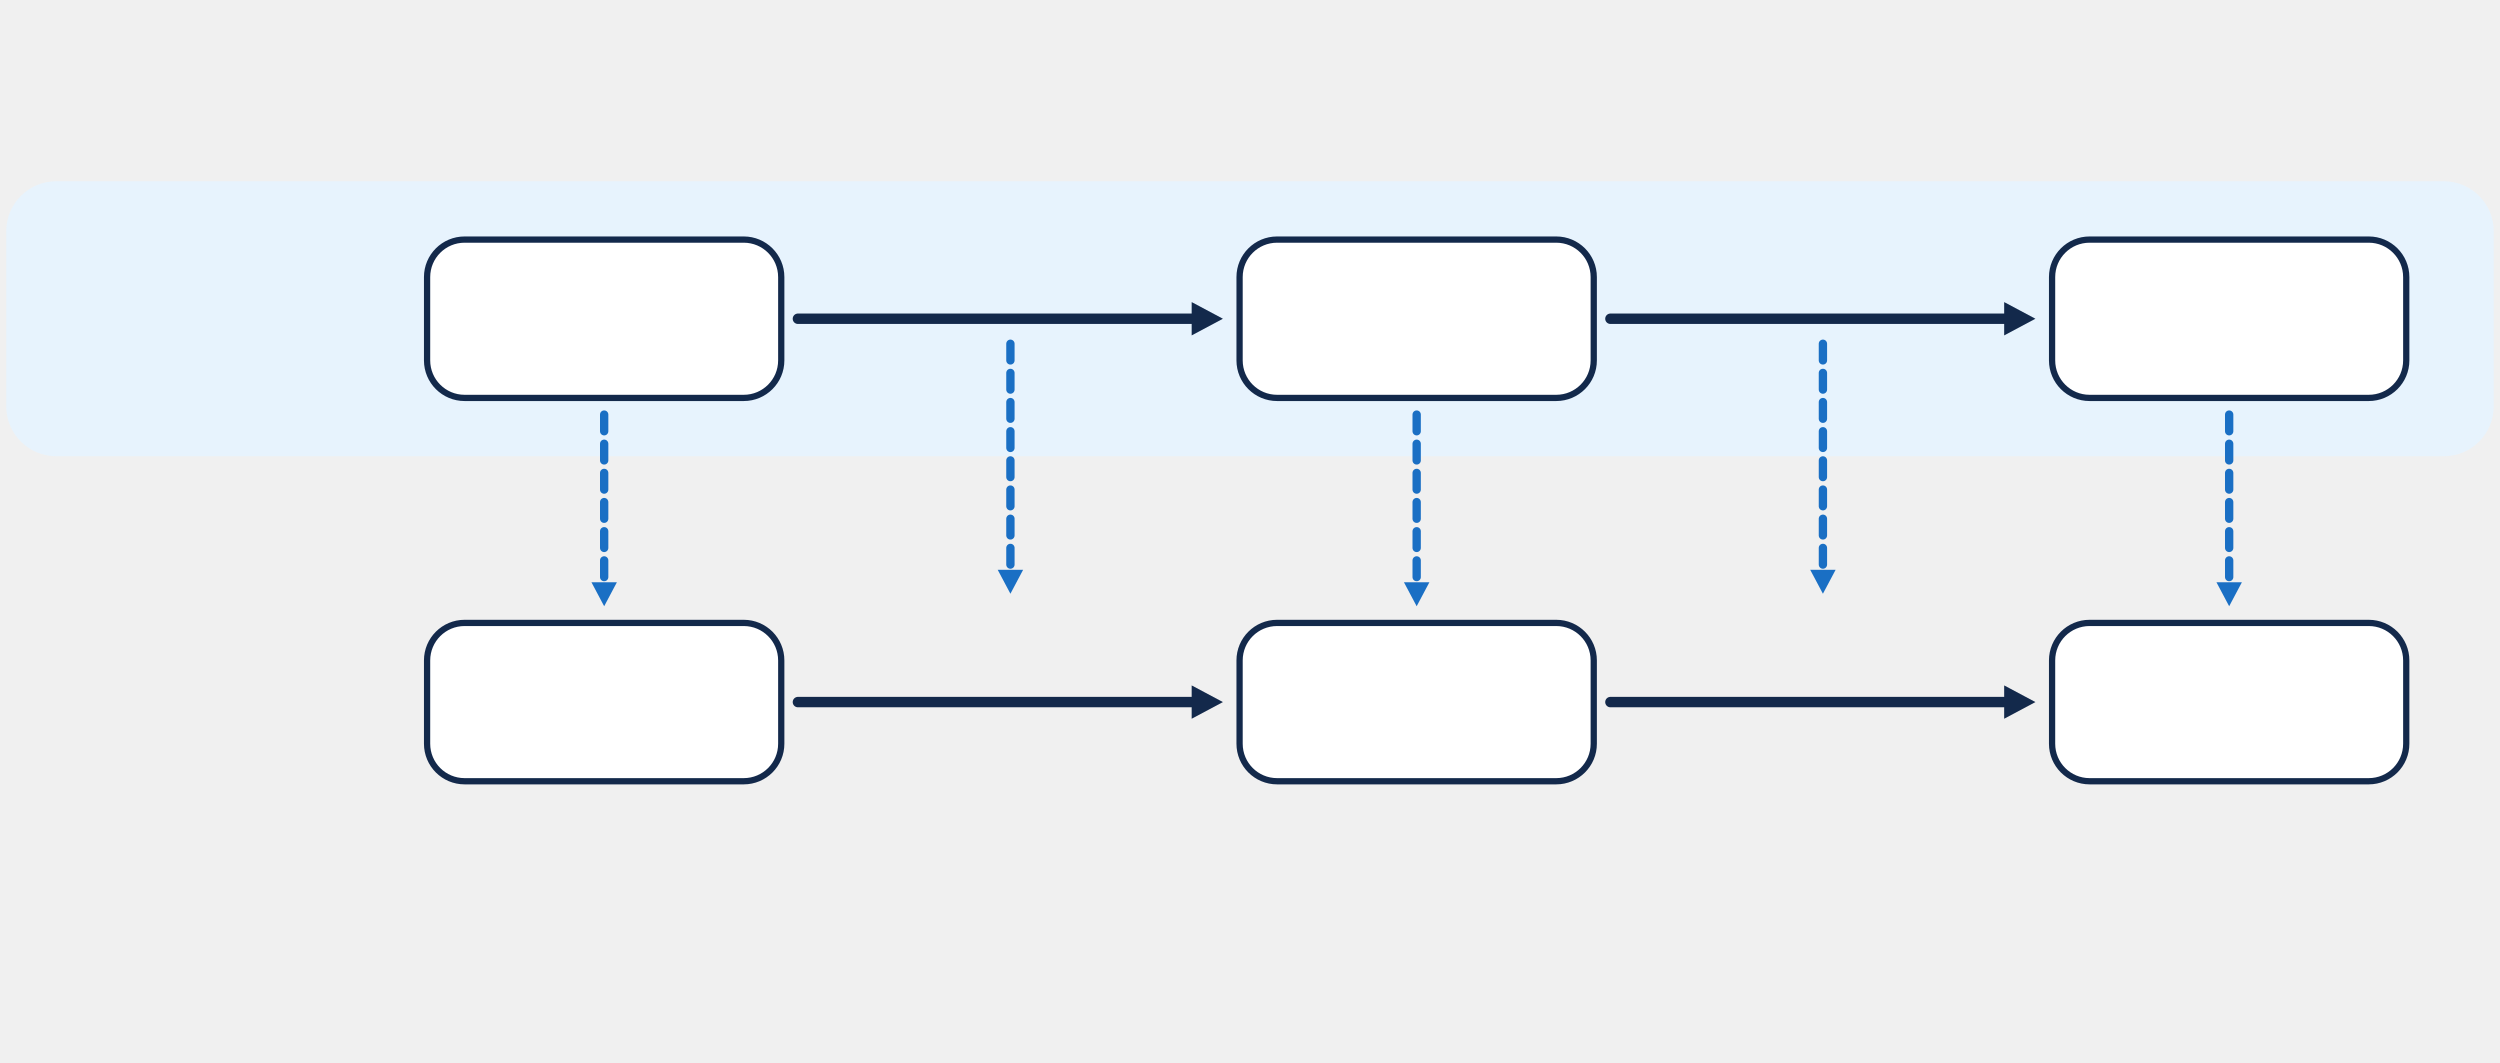
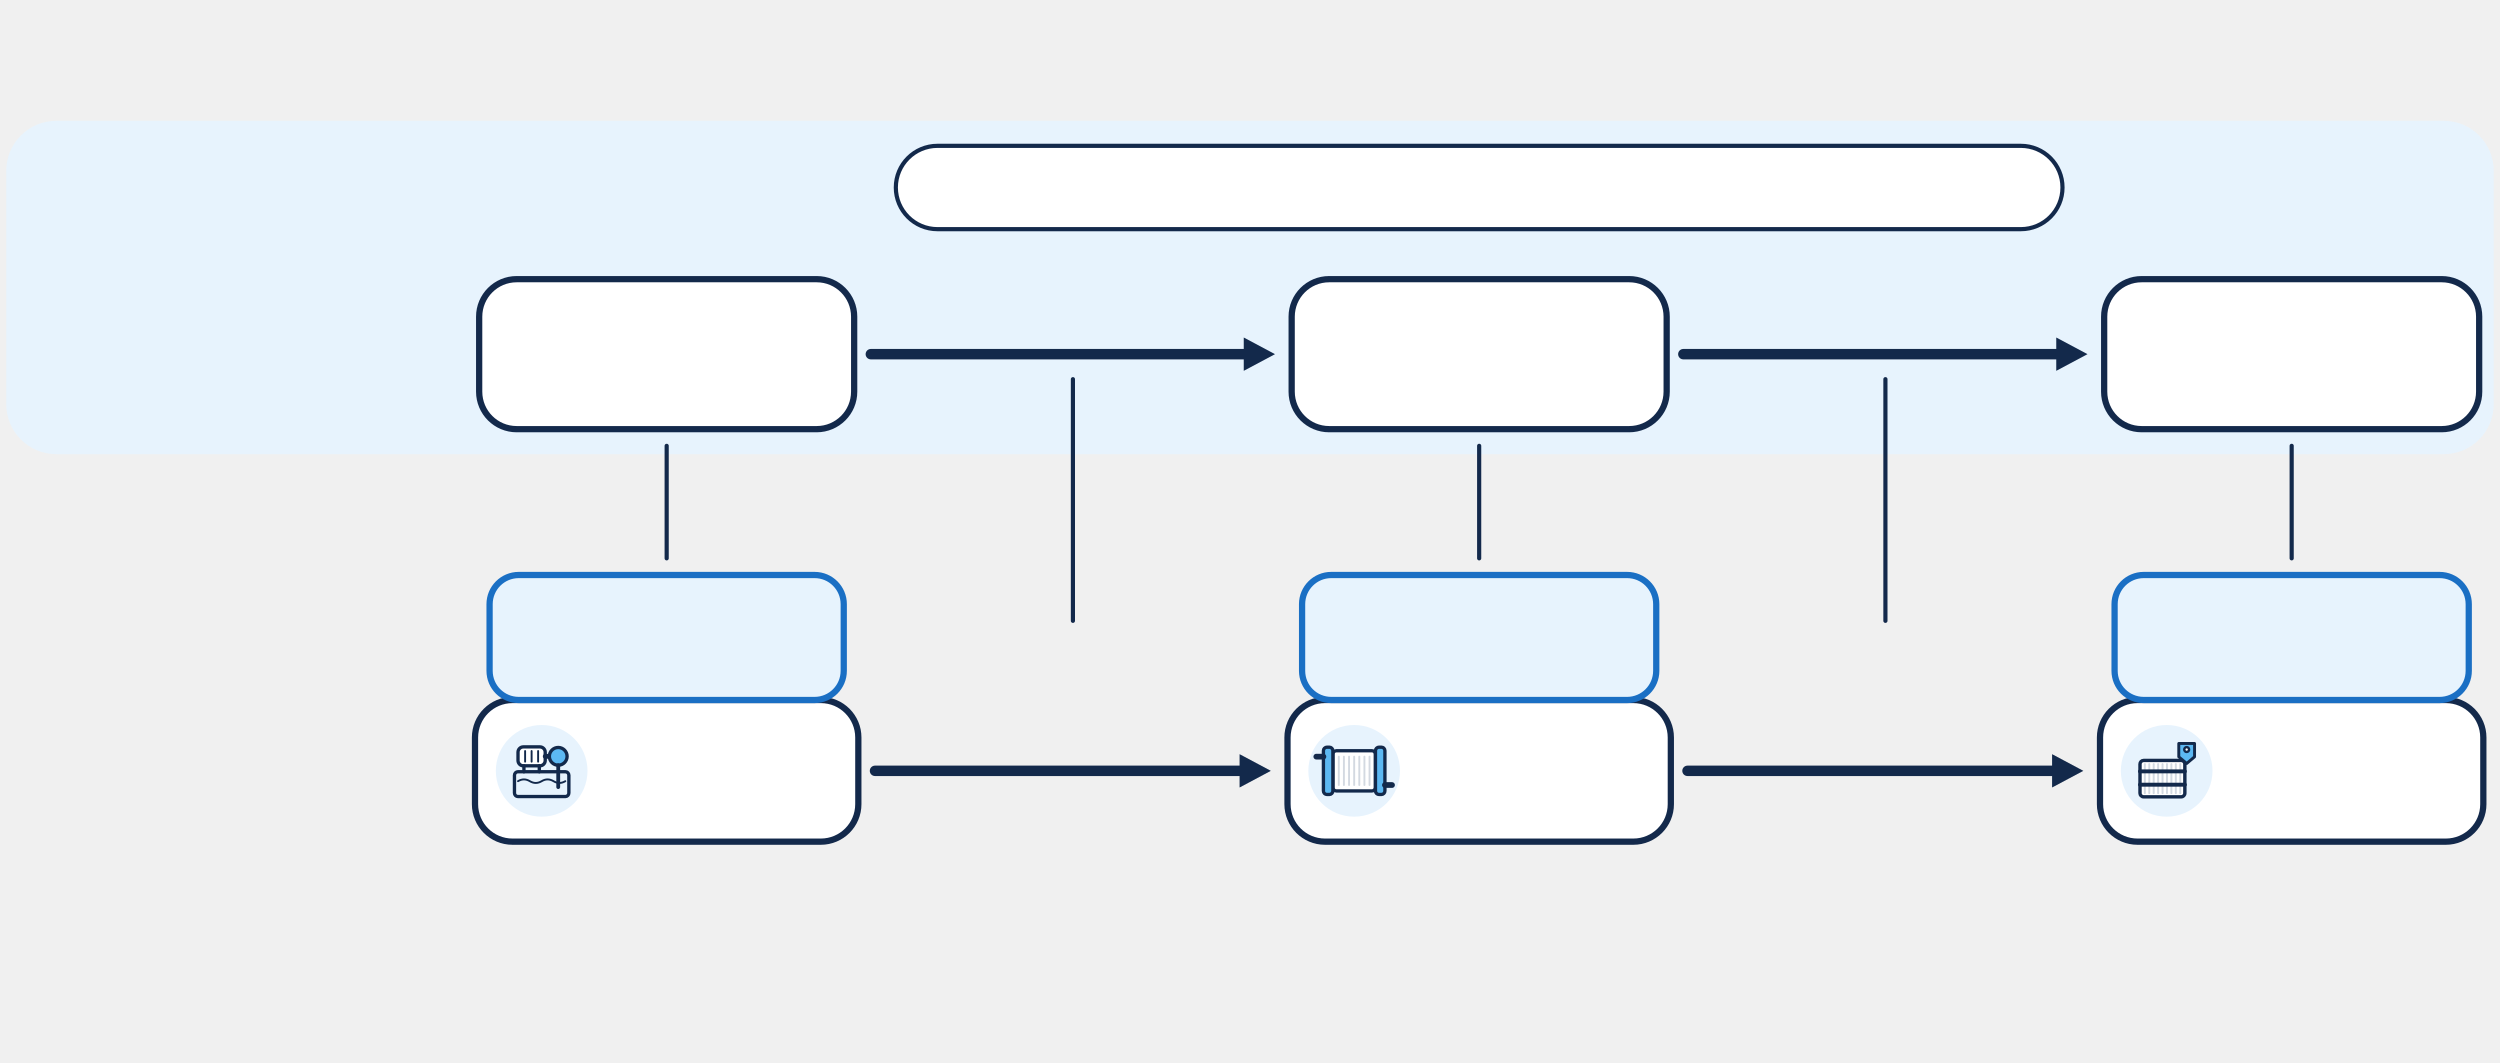
<svg xmlns="http://www.w3.org/2000/svg" viewBox="0 0 1200 510" width="1200" height="510">
-   <g transform="translate(0 87)">
-     <rect x="3" y="0" width="1194" height="132" rx="24" ry="24" fill="#E7F3FD" stroke="none" stroke-width="0" stroke-linecap="round" stroke-linejoin="round" />
-     <rect x="205.0" y="28.0" width="170" height="76" rx="18" ry="18" fill="#FFFFFF" stroke="#13294B" stroke-width="3" stroke-linecap="round" stroke-linejoin="round" />
-     <rect x="205.0" y="212.0" width="170" height="76" rx="18" ry="18" fill="#FFFFFF" stroke="#13294B" stroke-width="3" stroke-linecap="round" stroke-linejoin="round" />
-     <line x1="290.0" y1="112.0" x2="290.0" y2="120.0" stroke="#1A6FC4" stroke-width="4" fill="none" stroke-linecap="round" stroke-linejoin="round" />
-     <line x1="290.0" y1="126.0" x2="290.0" y2="134.0" stroke="#1A6FC4" stroke-width="4" fill="none" stroke-linecap="round" stroke-linejoin="round" />
-     <line x1="290.0" y1="140.0" x2="290.0" y2="148.0" stroke="#1A6FC4" stroke-width="4" fill="none" stroke-linecap="round" stroke-linejoin="round" />
-     <line x1="290.0" y1="154.0" x2="290.0" y2="162.0" stroke="#1A6FC4" stroke-width="4" fill="none" stroke-linecap="round" stroke-linejoin="round" />
-     <line x1="290.0" y1="168.0" x2="290.0" y2="176.0" stroke="#1A6FC4" stroke-width="4" fill="none" stroke-linecap="round" stroke-linejoin="round" />
-     <line x1="290.0" y1="182.0" x2="290.0" y2="190.0" stroke="#1A6FC4" stroke-width="4" fill="none" stroke-linecap="round" stroke-linejoin="round" />
-     <polygon points="290.0,204.0 283.9,192.5 296.1,192.5" fill="#1A6FC4" stroke="none" stroke-width="0" stroke-linecap="round" stroke-linejoin="round" />
-     <rect x="595.0" y="28.0" width="170" height="76" rx="18" ry="18" fill="#FFFFFF" stroke="#13294B" stroke-width="3" stroke-linecap="round" stroke-linejoin="round" />
-     <rect x="595.0" y="212.0" width="170" height="76" rx="18" ry="18" fill="#FFFFFF" stroke="#13294B" stroke-width="3" stroke-linecap="round" stroke-linejoin="round" />
-     <line x1="680.0" y1="112.0" x2="680.0" y2="120.0" stroke="#1A6FC4" stroke-width="4" fill="none" stroke-linecap="round" stroke-linejoin="round" />
-     <line x1="680.0" y1="126.0" x2="680.0" y2="134.0" stroke="#1A6FC4" stroke-width="4" fill="none" stroke-linecap="round" stroke-linejoin="round" />
-     <line x1="680.0" y1="140.0" x2="680.0" y2="148.0" stroke="#1A6FC4" stroke-width="4" fill="none" stroke-linecap="round" stroke-linejoin="round" />
-     <line x1="680.0" y1="154.0" x2="680.0" y2="162.0" stroke="#1A6FC4" stroke-width="4" fill="none" stroke-linecap="round" stroke-linejoin="round" />
-     <line x1="680.0" y1="168.0" x2="680.0" y2="176.0" stroke="#1A6FC4" stroke-width="4" fill="none" stroke-linecap="round" stroke-linejoin="round" />
-     <line x1="680.0" y1="182.0" x2="680.0" y2="190.0" stroke="#1A6FC4" stroke-width="4" fill="none" stroke-linecap="round" stroke-linejoin="round" />
-     <polygon points="680.0,204.0 673.9,192.5 686.1,192.5" fill="#1A6FC4" stroke="none" stroke-width="0" stroke-linecap="round" stroke-linejoin="round" />
-     <rect x="985.0" y="28.0" width="170" height="76" rx="18" ry="18" fill="#FFFFFF" stroke="#13294B" stroke-width="3" stroke-linecap="round" stroke-linejoin="round" />
-     <rect x="985.0" y="212.0" width="170" height="76" rx="18" ry="18" fill="#FFFFFF" stroke="#13294B" stroke-width="3" stroke-linecap="round" stroke-linejoin="round" />
-     <line x1="1070.0" y1="112.0" x2="1070.0" y2="120.0" stroke="#1A6FC4" stroke-width="4" fill="none" stroke-linecap="round" stroke-linejoin="round" />
-     <line x1="1070.0" y1="126.0" x2="1070.0" y2="134.0" stroke="#1A6FC4" stroke-width="4" fill="none" stroke-linecap="round" stroke-linejoin="round" />
-     <line x1="1070.0" y1="140.0" x2="1070.0" y2="148.0" stroke="#1A6FC4" stroke-width="4" fill="none" stroke-linecap="round" stroke-linejoin="round" />
-     <line x1="1070.0" y1="154.0" x2="1070.0" y2="162.0" stroke="#1A6FC4" stroke-width="4" fill="none" stroke-linecap="round" stroke-linejoin="round" />
-     <line x1="1070.0" y1="168.0" x2="1070.0" y2="176.0" stroke="#1A6FC4" stroke-width="4" fill="none" stroke-linecap="round" stroke-linejoin="round" />
-     <line x1="1070.0" y1="182.0" x2="1070.0" y2="190.0" stroke="#1A6FC4" stroke-width="4" fill="none" stroke-linecap="round" stroke-linejoin="round" />
-     <polygon points="1070.0,204.0 1063.9,192.5 1076.1,192.5" fill="#1A6FC4" stroke="none" stroke-width="0" stroke-linecap="round" stroke-linejoin="round" />
-     <path d="M 383.0,66.0 L 575.1,66.0" stroke="#13294B" stroke-width="5" fill="none" stroke-linecap="round" stroke-linejoin="round" />
-     <polygon points="587.0,66.0 572.0,74.0 572.0,58.0" fill="#13294B" stroke="none" stroke-width="0" stroke-linecap="round" stroke-linejoin="round" />
-     <path d="M 383.0,250.0 L 575.1,250.0" stroke="#13294B" stroke-width="5" fill="none" stroke-linecap="round" stroke-linejoin="round" />
-     <polygon points="587.0,250.0 572.0,258.0 572.0,242.0" fill="#13294B" stroke="none" stroke-width="0" stroke-linecap="round" stroke-linejoin="round" />
-     <line x1="485.0" y1="78.0" x2="485.0" y2="86.0" stroke="#1A6FC4" stroke-width="4" fill="none" stroke-linecap="round" stroke-linejoin="round" />
-     <line x1="485.0" y1="92.0" x2="485.0" y2="100.0" stroke="#1A6FC4" stroke-width="4" fill="none" stroke-linecap="round" stroke-linejoin="round" />
-     <line x1="485.0" y1="106.0" x2="485.0" y2="114.0" stroke="#1A6FC4" stroke-width="4" fill="none" stroke-linecap="round" stroke-linejoin="round" />
-     <line x1="485.0" y1="120.0" x2="485.0" y2="128.0" stroke="#1A6FC4" stroke-width="4" fill="none" stroke-linecap="round" stroke-linejoin="round" />
-     <line x1="485.0" y1="134.0" x2="485.0" y2="142.0" stroke="#1A6FC4" stroke-width="4" fill="none" stroke-linecap="round" stroke-linejoin="round" />
-     <line x1="485.0" y1="148.0" x2="485.0" y2="156.0" stroke="#1A6FC4" stroke-width="4" fill="none" stroke-linecap="round" stroke-linejoin="round" />
-     <line x1="485.0" y1="162.0" x2="485.0" y2="170.0" stroke="#1A6FC4" stroke-width="4" fill="none" stroke-linecap="round" stroke-linejoin="round" />
-     <line x1="485.0" y1="176.0" x2="485.0" y2="184.0" stroke="#1A6FC4" stroke-width="4" fill="none" stroke-linecap="round" stroke-linejoin="round" />
-     <polygon points="485.0,198.0 478.9,186.5 491.1,186.5" fill="#1A6FC4" stroke="none" stroke-width="0" stroke-linecap="round" stroke-linejoin="round" />
-     <path d="M 773.0,66.0 L 965.1,66.0" stroke="#13294B" stroke-width="5" fill="none" stroke-linecap="round" stroke-linejoin="round" />
-     <polygon points="977.0,66.0 962.0,74.0 962.0,58.0" fill="#13294B" stroke="none" stroke-width="0" stroke-linecap="round" stroke-linejoin="round" />
-     <path d="M 773.0,250.0 L 965.1,250.0" stroke="#13294B" stroke-width="5" fill="none" stroke-linecap="round" stroke-linejoin="round" />
-     <polygon points="977.0,250.0 962.0,258.0 962.0,242.0" fill="#13294B" stroke="none" stroke-width="0" stroke-linecap="round" stroke-linejoin="round" />
-     <line x1="875.0" y1="78.0" x2="875.0" y2="86.0" stroke="#1A6FC4" stroke-width="4" fill="none" stroke-linecap="round" stroke-linejoin="round" />
-     <line x1="875.0" y1="92.0" x2="875.0" y2="100.0" stroke="#1A6FC4" stroke-width="4" fill="none" stroke-linecap="round" stroke-linejoin="round" />
-     <line x1="875.0" y1="106.0" x2="875.0" y2="114.0" stroke="#1A6FC4" stroke-width="4" fill="none" stroke-linecap="round" stroke-linejoin="round" />
-     <line x1="875.0" y1="120.0" x2="875.0" y2="128.0" stroke="#1A6FC4" stroke-width="4" fill="none" stroke-linecap="round" stroke-linejoin="round" />
-     <line x1="875.0" y1="134.0" x2="875.0" y2="142.0" stroke="#1A6FC4" stroke-width="4" fill="none" stroke-linecap="round" stroke-linejoin="round" />
-     <line x1="875.0" y1="148.0" x2="875.0" y2="156.0" stroke="#1A6FC4" stroke-width="4" fill="none" stroke-linecap="round" stroke-linejoin="round" />
-     <line x1="875.0" y1="162.0" x2="875.0" y2="170.0" stroke="#1A6FC4" stroke-width="4" fill="none" stroke-linecap="round" stroke-linejoin="round" />
-     <line x1="875.0" y1="176.0" x2="875.0" y2="184.0" stroke="#1A6FC4" stroke-width="4" fill="none" stroke-linecap="round" stroke-linejoin="round" />
-     <polygon points="875.0,198.0 868.9,186.5 881.1,186.5" fill="#1A6FC4" stroke="none" stroke-width="0" stroke-linecap="round" stroke-linejoin="round" />
+   <g transform="translate(0 58)">
+     <rect x="3" y="0" width="1194" height="160" rx="24" ry="24" fill="#E7F3FD" stroke="none" stroke-width="0" stroke-linecap="round" stroke-linejoin="round" />
+     <rect x="430" y="12" width="560" height="40" rx="20" ry="20" fill="#FFFFFF" stroke="#13294B" stroke-width="2" stroke-linecap="round" stroke-linejoin="round" />
+     <rect x="230.0" y="76.0" width="180" height="72" rx="18" ry="18" fill="#FFFFFF" stroke="#13294B" stroke-width="3" stroke-linecap="round" stroke-linejoin="round" />
+     <line x1="320" y1="156.0" x2="320" y2="210" stroke="#13294B" stroke-width="2" fill="none" stroke-linecap="round" stroke-linejoin="round" />
+     <rect x="228.0" y="278" width="184" height="68" rx="18" ry="18" fill="#FFFFFF" stroke="#13294B" stroke-width="3" stroke-linecap="round" stroke-linejoin="round" />
+     <circle cx="260.0" cy="312" r="22" fill="#E7F3FD" stroke="none" stroke-width="0" stroke-linecap="round" stroke-linejoin="round" />
+     <g transform="translate(260.0 311.2903) scale(0.283871)">
+       <rect x="-46" y="4" width="92" height="42" rx="6" ry="6" fill="#E7F3FD" stroke="#13294B" stroke-width="5.65" stroke-linecap="round" stroke-linejoin="round" />
+       <path d="M -40,20 q 10,-6 20,0 t 20,0 t 20,0 t 20,0" stroke="#13294B" stroke-width="3.23" fill="none" stroke-linecap="round" stroke-linejoin="round" />
+       <rect x="-40" y="-38" width="46" height="32" rx="9" ry="9" fill="#FFFFFF" stroke="#13294B" stroke-width="5.65" stroke-linecap="round" stroke-linejoin="round" />
+       <line x1="-28" y1="-31" x2="-28" y2="-13" stroke="#13294B" stroke-width="3.23" fill="none" stroke-linecap="round" stroke-linejoin="round" />
+       <line x1="-17" y1="-31" x2="-17" y2="-13" stroke="#13294B" stroke-width="3.23" fill="none" stroke-linecap="round" stroke-linejoin="round" />
+       <line x1="-6" y1="-31" x2="-6" y2="-13" stroke="#13294B" stroke-width="3.23" fill="none" stroke-linecap="round" stroke-linejoin="round" />
+       <line x1="6" y1="-22" x2="14" y2="-22" stroke="#13294B" stroke-width="8.07" fill="none" stroke-linecap="round" stroke-linejoin="round" />
+       <circle cx="28" cy="-22" r="15" fill="#5CB8F2" stroke="#13294B" stroke-width="5.65" stroke-linecap="round" stroke-linejoin="round" />
+       <line x1="28" y1="-7" x2="28" y2="30" stroke="#13294B" stroke-width="6.46" fill="none" stroke-linecap="round" stroke-linejoin="round" />
+       <line x1="-30" y1="-6" x2="-30" y2="4" stroke="#13294B" stroke-width="5.65" fill="none" stroke-linecap="round" stroke-linejoin="round" />
+       <line x1="-4" y1="-6" x2="-4" y2="4" stroke="#13294B" stroke-width="5.65" fill="none" stroke-linecap="round" stroke-linejoin="round" />
+     </g>
+     <rect x="235" y="218" width="170" height="60" rx="14" ry="14" fill="#E7F3FD" stroke="#1A6FC4" stroke-width="3" stroke-linecap="round" stroke-linejoin="round" />
+     <rect x="620.0" y="76.0" width="180" height="72" rx="18" ry="18" fill="#FFFFFF" stroke="#13294B" stroke-width="3" stroke-linecap="round" stroke-linejoin="round" />
+     <line x1="710" y1="156.0" x2="710" y2="210" stroke="#13294B" stroke-width="2" fill="none" stroke-linecap="round" stroke-linejoin="round" />
+     <rect x="618.0" y="278" width="184" height="68" rx="18" ry="18" fill="#FFFFFF" stroke="#13294B" stroke-width="3" stroke-linecap="round" stroke-linejoin="round" />
+     <circle cx="650.0" cy="312" r="22" fill="#E7F3FD" stroke="none" stroke-width="0" stroke-linecap="round" stroke-linejoin="round" />
+     <g transform="translate(650.0 312) scale(0.283871)">
+       <rect x="-36" y="-34" width="72" height="68" rx="6" ry="6" fill="#FFFFFF" stroke="#13294B" stroke-width="5.65" stroke-linecap="round" stroke-linejoin="round" />
+       <line x1="-26.0" y1="-24" x2="-26.0" y2="24" stroke="#D3D9E1" stroke-width="3.23" fill="none" stroke-linecap="round" stroke-linejoin="round" />
+       <line x1="-17.333" y1="-24" x2="-17.333" y2="24" stroke="#D3D9E1" stroke-width="3.23" fill="none" stroke-linecap="round" stroke-linejoin="round" />
+       <line x1="-8.667" y1="-24" x2="-8.667" y2="24" stroke="#D3D9E1" stroke-width="3.23" fill="none" stroke-linecap="round" stroke-linejoin="round" />
+       <line x1="0.0" y1="-24" x2="0.0" y2="24" stroke="#D3D9E1" stroke-width="3.23" fill="none" stroke-linecap="round" stroke-linejoin="round" />
+       <line x1="8.667" y1="-24" x2="8.667" y2="24" stroke="#D3D9E1" stroke-width="3.23" fill="none" stroke-linecap="round" stroke-linejoin="round" />
+       <line x1="17.333" y1="-24" x2="17.333" y2="24" stroke="#D3D9E1" stroke-width="3.23" fill="none" stroke-linecap="round" stroke-linejoin="round" />
+       <line x1="26.0" y1="-24" x2="26.0" y2="24" stroke="#D3D9E1" stroke-width="3.23" fill="none" stroke-linecap="round" stroke-linejoin="round" />
+       <rect x="-52" y="-40" width="16" height="80" rx="6" ry="6" fill="#5CB8F2" stroke="#13294B" stroke-width="5.65" stroke-linecap="round" stroke-linejoin="round" />
+       <rect x="36" y="-40" width="16" height="80" rx="6" ry="6" fill="#5CB8F2" stroke="#13294B" stroke-width="5.65" stroke-linecap="round" stroke-linejoin="round" />
+       <line x1="-52" y1="-24" x2="-64" y2="-24" stroke="#13294B" stroke-width="9.69" fill="none" stroke-linecap="round" stroke-linejoin="round" />
+       <line x1="52" y1="24" x2="64" y2="24" stroke="#13294B" stroke-width="9.69" fill="none" stroke-linecap="round" stroke-linejoin="round" />
+     </g>
+     <rect x="625" y="218" width="170" height="60" rx="14" ry="14" fill="#E7F3FD" stroke="#1A6FC4" stroke-width="3" stroke-linecap="round" stroke-linejoin="round" />
+     <rect x="1010.0" y="76.0" width="180" height="72" rx="18" ry="18" fill="#FFFFFF" stroke="#13294B" stroke-width="3" stroke-linecap="round" stroke-linejoin="round" />
+     <line x1="1100" y1="156.0" x2="1100" y2="210" stroke="#13294B" stroke-width="2" fill="none" stroke-linecap="round" stroke-linejoin="round" />
+     <rect x="1008.0" y="278" width="184" height="68" rx="18" ry="18" fill="#FFFFFF" stroke="#13294B" stroke-width="3" stroke-linecap="round" stroke-linejoin="round" />
+     <circle cx="1040.0" cy="312" r="22" fill="#E7F3FD" stroke="none" stroke-width="0" stroke-linecap="round" stroke-linejoin="round" />
+     <g transform="translate(1040.0 313.4194) scale(0.2909677)">
+       <rect x="-44" y="-22" width="74" height="60" rx="6" ry="6" fill="#FFFFFF" stroke="#13294B" stroke-width="5.65" stroke-linecap="round" stroke-linejoin="round" />
+       <line x1="-36.0" y1="-16" x2="-36.0" y2="32" stroke="#D3D9E1" stroke-width="3.23" fill="none" stroke-linecap="round" stroke-linejoin="round" />
+       <line x1="-28.7" y1="-16" x2="-28.7" y2="32" stroke="#D3D9E1" stroke-width="3.23" fill="none" stroke-linecap="round" stroke-linejoin="round" />
+       <line x1="-21.4" y1="-16" x2="-21.4" y2="32" stroke="#D3D9E1" stroke-width="3.23" fill="none" stroke-linecap="round" stroke-linejoin="round" />
+       <line x1="-14.1" y1="-16" x2="-14.1" y2="32" stroke="#D3D9E1" stroke-width="3.23" fill="none" stroke-linecap="round" stroke-linejoin="round" />
+       <line x1="-6.8" y1="-16" x2="-6.8" y2="32" stroke="#D3D9E1" stroke-width="3.23" fill="none" stroke-linecap="round" stroke-linejoin="round" />
+       <line x1="0.5" y1="-16" x2="0.5" y2="32" stroke="#D3D9E1" stroke-width="3.23" fill="none" stroke-linecap="round" stroke-linejoin="round" />
+       <line x1="7.8" y1="-16" x2="7.8" y2="32" stroke="#D3D9E1" stroke-width="3.23" fill="none" stroke-linecap="round" stroke-linejoin="round" />
+       <line x1="15.1" y1="-16" x2="15.1" y2="32" stroke="#D3D9E1" stroke-width="3.23" fill="none" stroke-linecap="round" stroke-linejoin="round" />
+       <line x1="22.4" y1="-16" x2="22.4" y2="32" stroke="#D3D9E1" stroke-width="3.23" fill="none" stroke-linecap="round" stroke-linejoin="round" />
+       <line x1="-44" y1="-4" x2="30" y2="-4" stroke="#13294B" stroke-width="6.46" fill="none" stroke-linecap="round" stroke-linejoin="round" />
+       <line x1="-44" y1="18" x2="30" y2="18" stroke="#13294B" stroke-width="6.46" fill="none" stroke-linecap="round" stroke-linejoin="round" />
+       <path d="M 20,-50 L 46,-50 L 46,-28 L 33,-17 L 20,-28 Z" stroke="#13294B" stroke-width="4.84" fill="#5CB8F2" stroke-linecap="round" stroke-linejoin="round" />
+       <circle cx="33" cy="-40" r="4" fill="#FFFFFF" stroke="#13294B" stroke-width="4.04" stroke-linecap="round" stroke-linejoin="round" />
+     </g>
+     <rect x="1015" y="218" width="170" height="60" rx="14" ry="14" fill="#E7F3FD" stroke="#1A6FC4" stroke-width="3" stroke-linecap="round" stroke-linejoin="round" />
+     <path d="M 418.0,112.0 L 600.1,112.0" stroke="#13294B" stroke-width="5" fill="none" stroke-linecap="round" stroke-linejoin="round" />
+     <polygon points="612.0,112.0 597.0,120.0 597.0,104.0" fill="#13294B" stroke="none" stroke-width="0" stroke-linecap="round" stroke-linejoin="round" />
+     <path d="M 420.0,312.0 L 598.1,312.0" stroke="#13294B" stroke-width="5" fill="none" stroke-linecap="round" stroke-linejoin="round" />
+     <polygon points="610.0,312.0 595.0,320.0 595.0,304.0" fill="#13294B" stroke="none" stroke-width="0" stroke-linecap="round" stroke-linejoin="round" />
+     <line x1="515.0" y1="124" x2="515.0" y2="240" stroke="#13294B" stroke-width="2" fill="none" stroke-linecap="round" stroke-linejoin="round" />
+     <path d="M 808.0,112.0 L 990.1,112.0" stroke="#13294B" stroke-width="5" fill="none" stroke-linecap="round" stroke-linejoin="round" />
+     <polygon points="1002.0,112.0 987.0,120.0 987.0,104.0" fill="#13294B" stroke="none" stroke-width="0" stroke-linecap="round" stroke-linejoin="round" />
+     <path d="M 810.0,312.0 L 988.1,312.0" stroke="#13294B" stroke-width="5" fill="none" stroke-linecap="round" stroke-linejoin="round" />
+     <polygon points="1000.0,312.0 985.0,320.0 985.0,304.0" fill="#13294B" stroke="none" stroke-width="0" stroke-linecap="round" stroke-linejoin="round" />
+     <line x1="905.0" y1="124" x2="905.0" y2="240" stroke="#13294B" stroke-width="2" fill="none" stroke-linecap="round" stroke-linejoin="round" />
  </g>
</svg>
